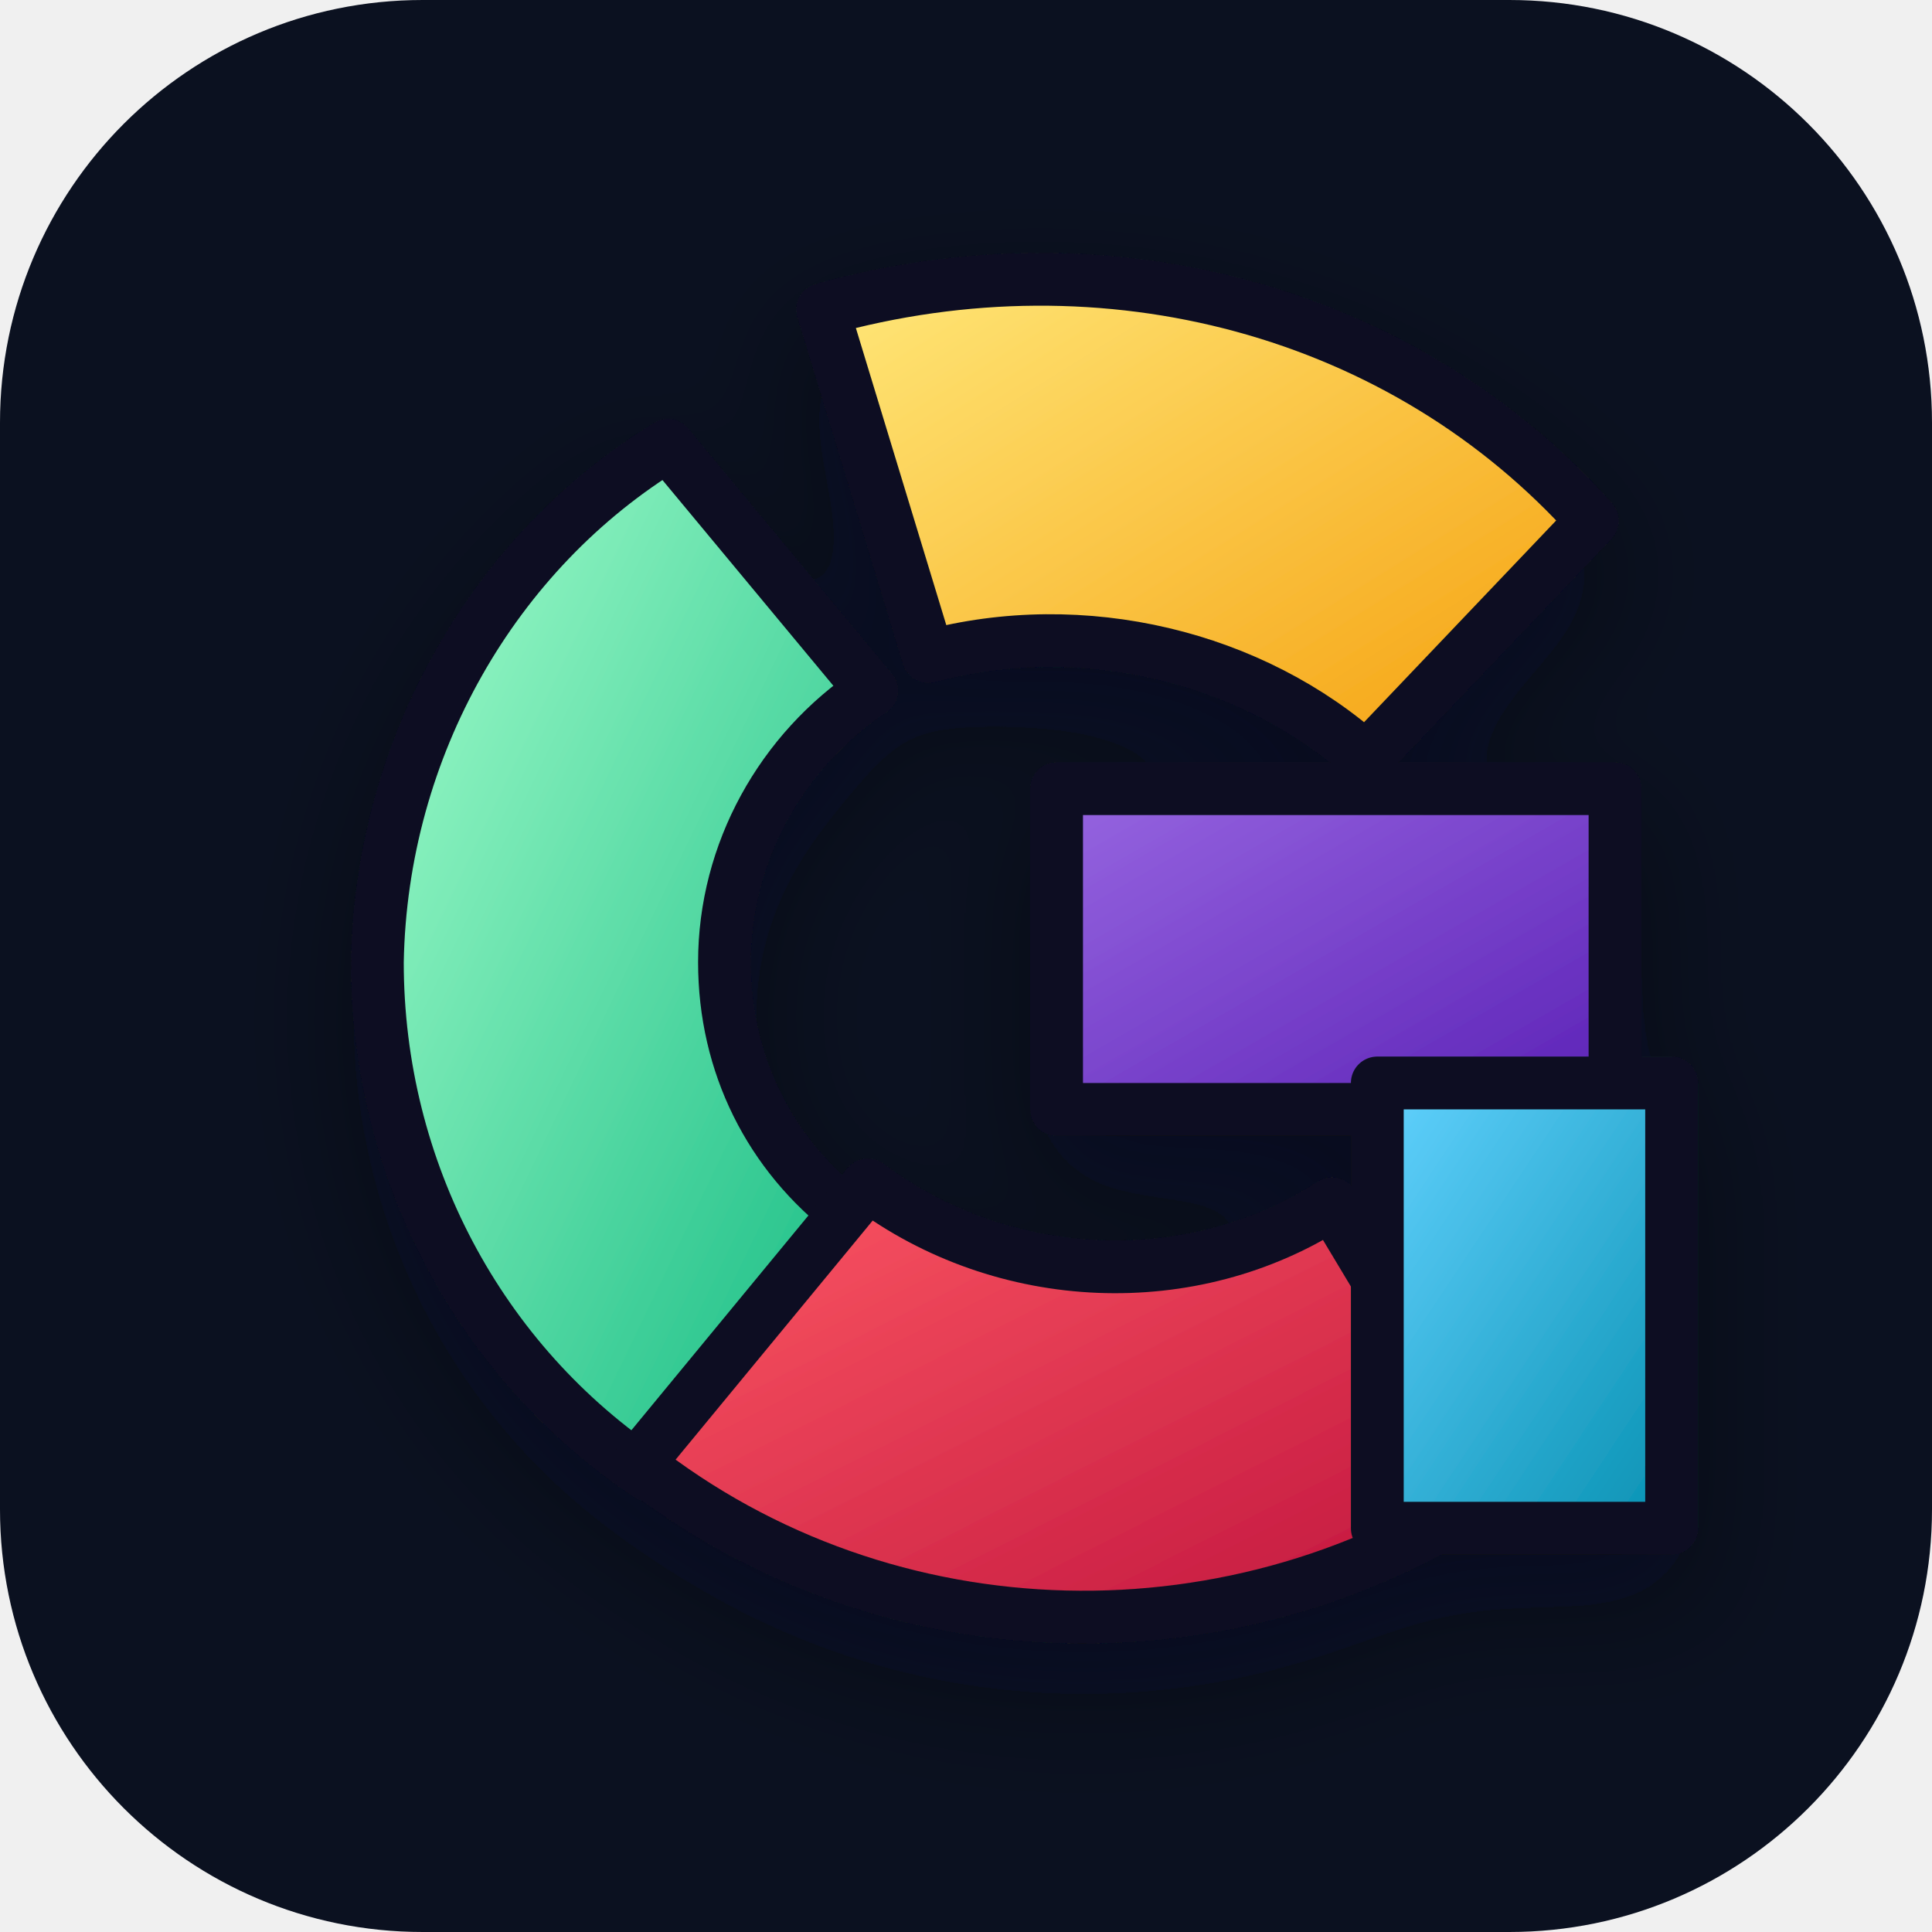
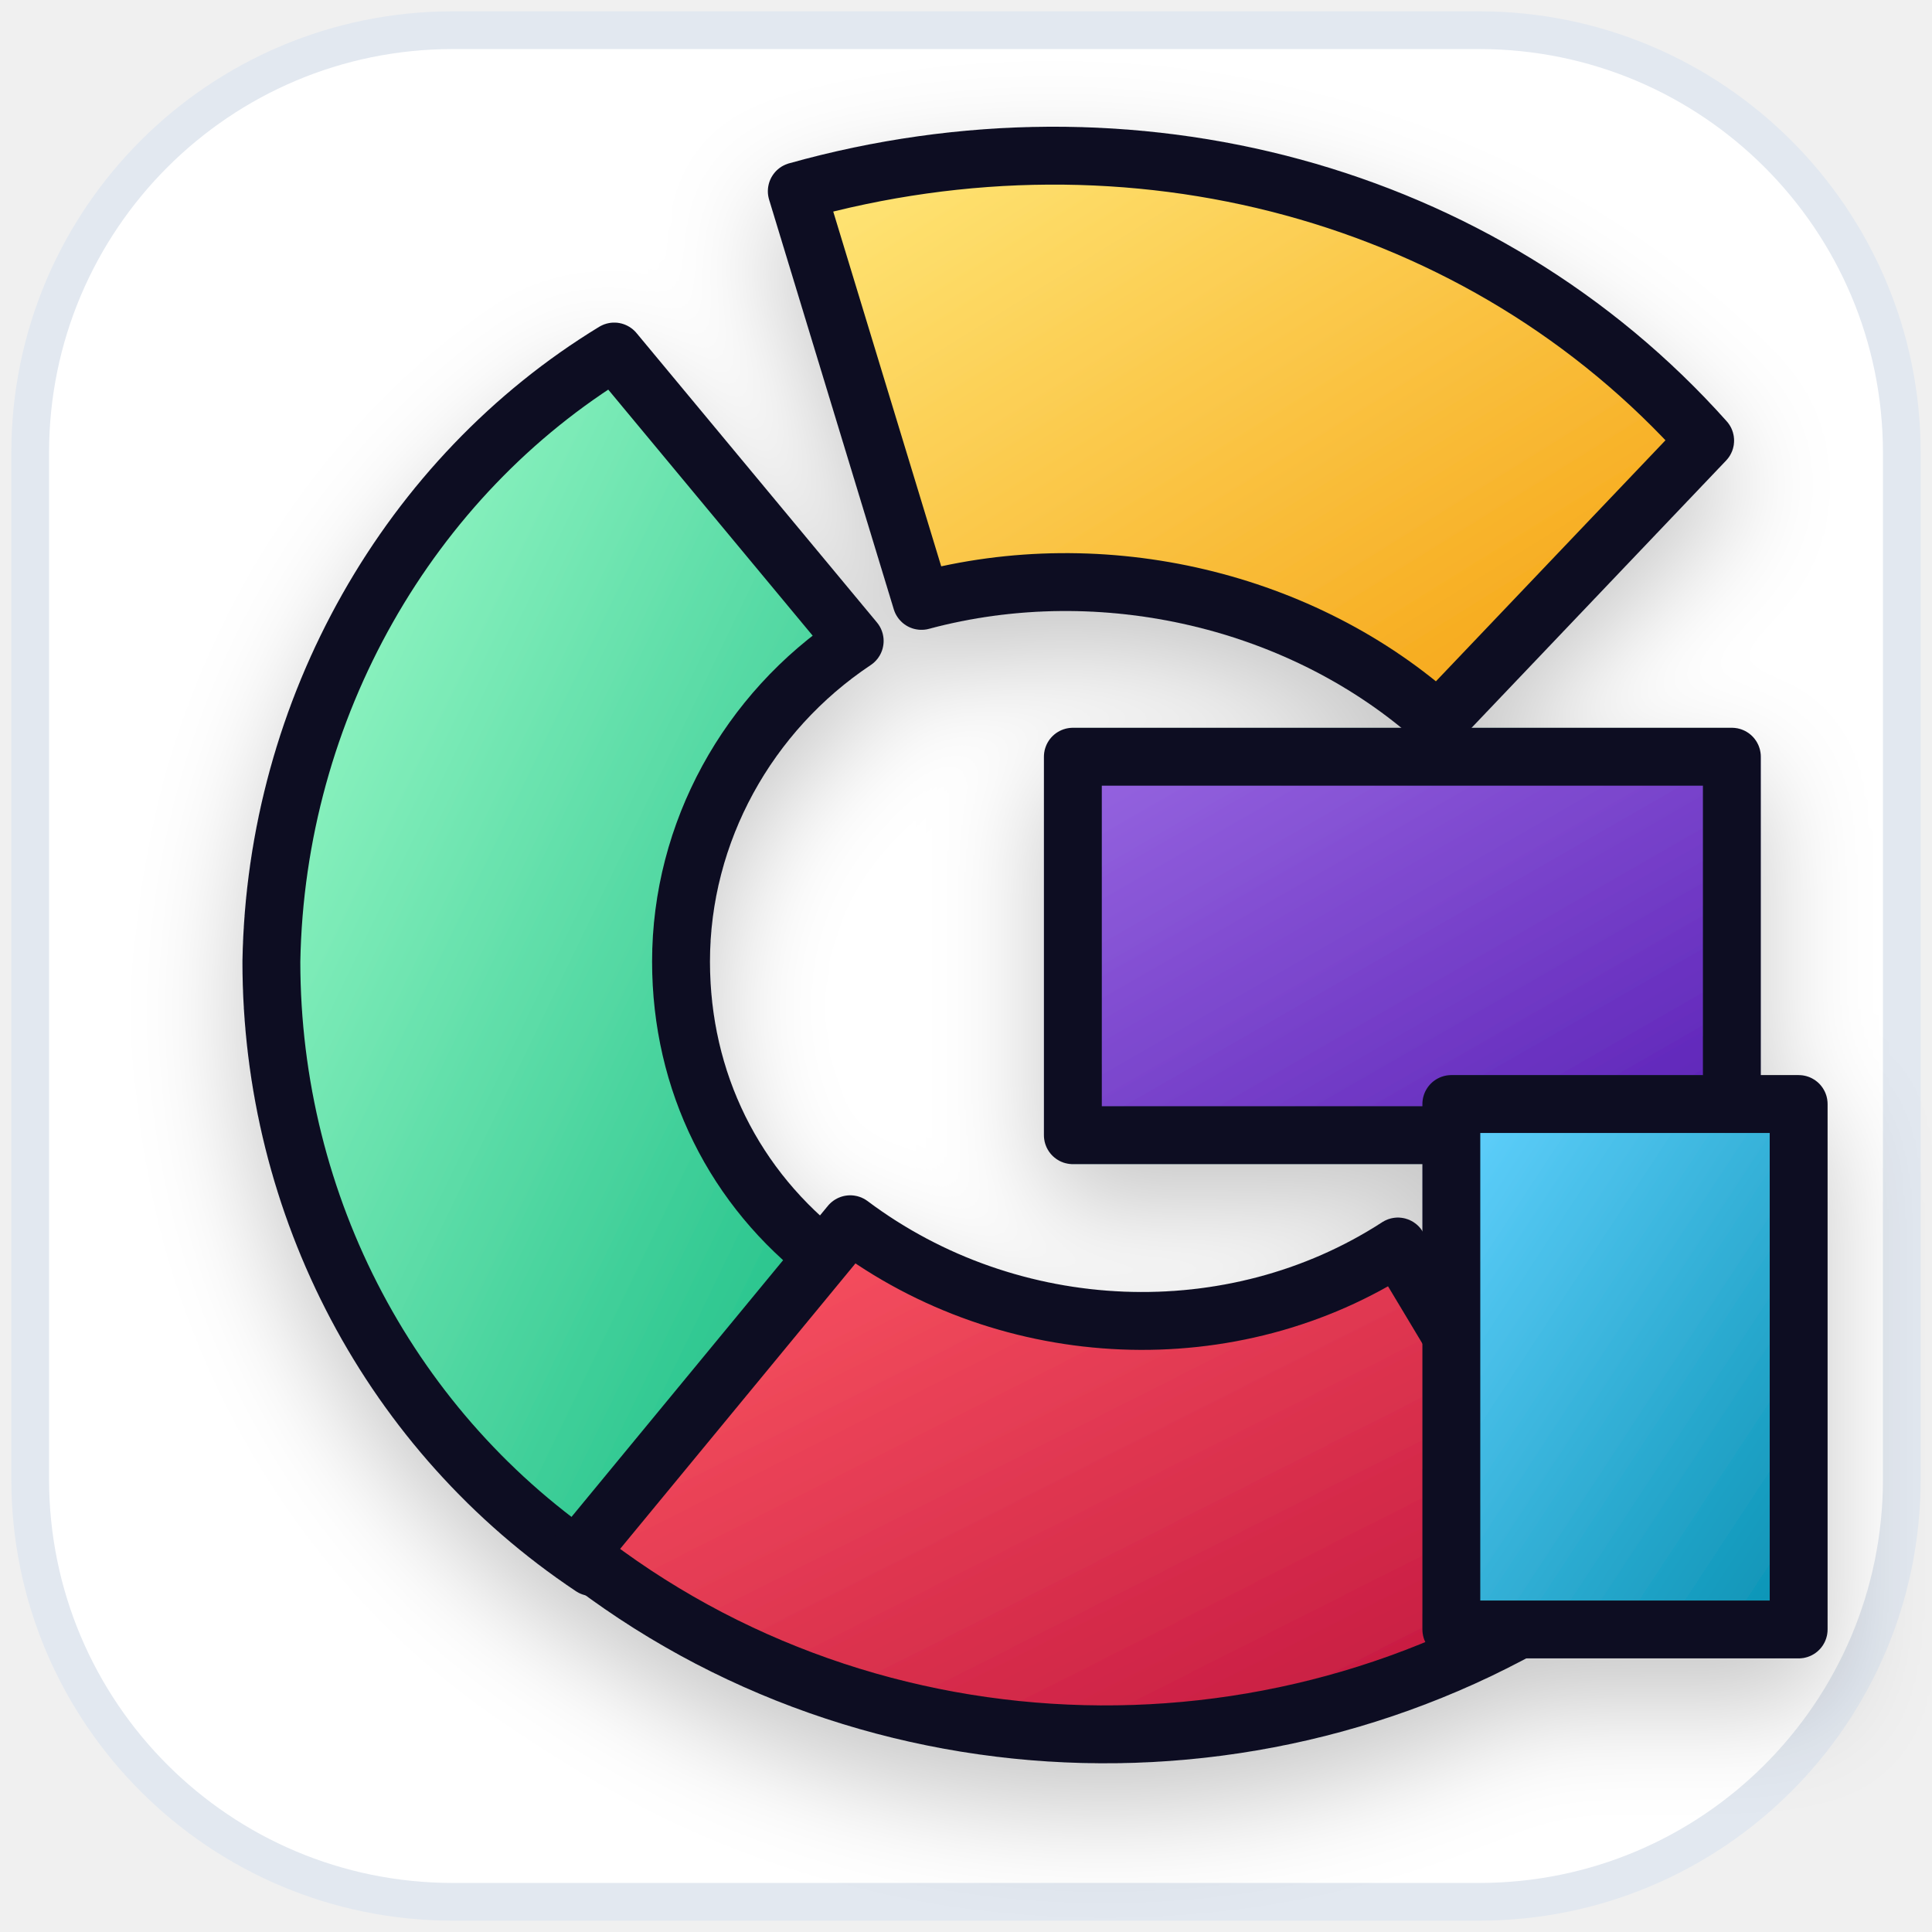
<svg xmlns="http://www.w3.org/2000/svg" viewBox="0 0 512 512" role="img" aria-labelledby="title desc">
  <defs>
    <filter id="shadow" x="-20%" y="-20%" width="140%" height="150%">
-       <feDropShadow dx="0" dy="14" stdDeviation="16" flood-color="#020617" flood-opacity="0.35" />
+       <feDropShadow dx="0" dy="10" stdDeviation="12" flood-color="#020617" flood-opacity="0.22" />
    </filter>
    <linearGradient id="mint" x1="0" x2="1" y1="0" y2="1">
      <stop offset="0" stop-color="#A7FFCD" />
      <stop offset="1" stop-color="#10B981" />
    </linearGradient>
    <linearGradient id="yellow" x1="0" x2="1" y1="0" y2="1">
      <stop offset="0" stop-color="#FFE87A" />
      <stop offset="1" stop-color="#F59E0B" />
    </linearGradient>
    <linearGradient id="crimson" x1="0" x2="1" y1="0" y2="1">
      <stop offset="0" stop-color="#FF5964" />
      <stop offset="1" stop-color="#BE123C" />
    </linearGradient>
    <linearGradient id="violet" x1="0" x2="1" y1="0" y2="1">
      <stop offset="0" stop-color="#9766E1" />
      <stop offset="1" stop-color="#5B21B6" />
    </linearGradient>
    <linearGradient id="cyan" x1="0" x2="1" y1="0" y2="1">
      <stop offset="0" stop-color="#63D2FF" />
      <stop offset="1" stop-color="#0891B2" />
    </linearGradient>
  </defs>
-   <rect width="512" height="512" rx="112" fill="#0B1120" />
-   <g filter="url(#shadow)" stroke="#0B1120" stroke-width="14" stroke-linejoin="round">
+   <rect x="8" y="8" width="496" height="496" rx="112" fill="#FFFFFF" stroke="#E2E8F0" stroke-width="10" />
+   <g filter="url(#shadow)" stroke="#0B1120" stroke-width="13" stroke-linejoin="round" transform="translate(256 256) scale(1.18) translate(-256 -256)">
    <path d="M177 118c-46 28-76 80-77 137 0 55 27 106 72 136l53-69c-21-16-33-40-33-67 0-29 15-56 39-72z" fill="url(#mint)" />
    <path d="M218 82c75-21 154 0 204 56l-60 63c-30-27-75-38-116-27z" fill="url(#yellow)" />
    <path d="M169 388c66 52 160 54 229 6l-45-75c-37 24-87 22-123-5z" fill="url(#crimson)" />
    <path d="M280 209h148v85H280z" fill="url(#violet)" />
    <path d="M365 287h78v118h-78z" fill="url(#cyan)" />
  </g>
</svg>
